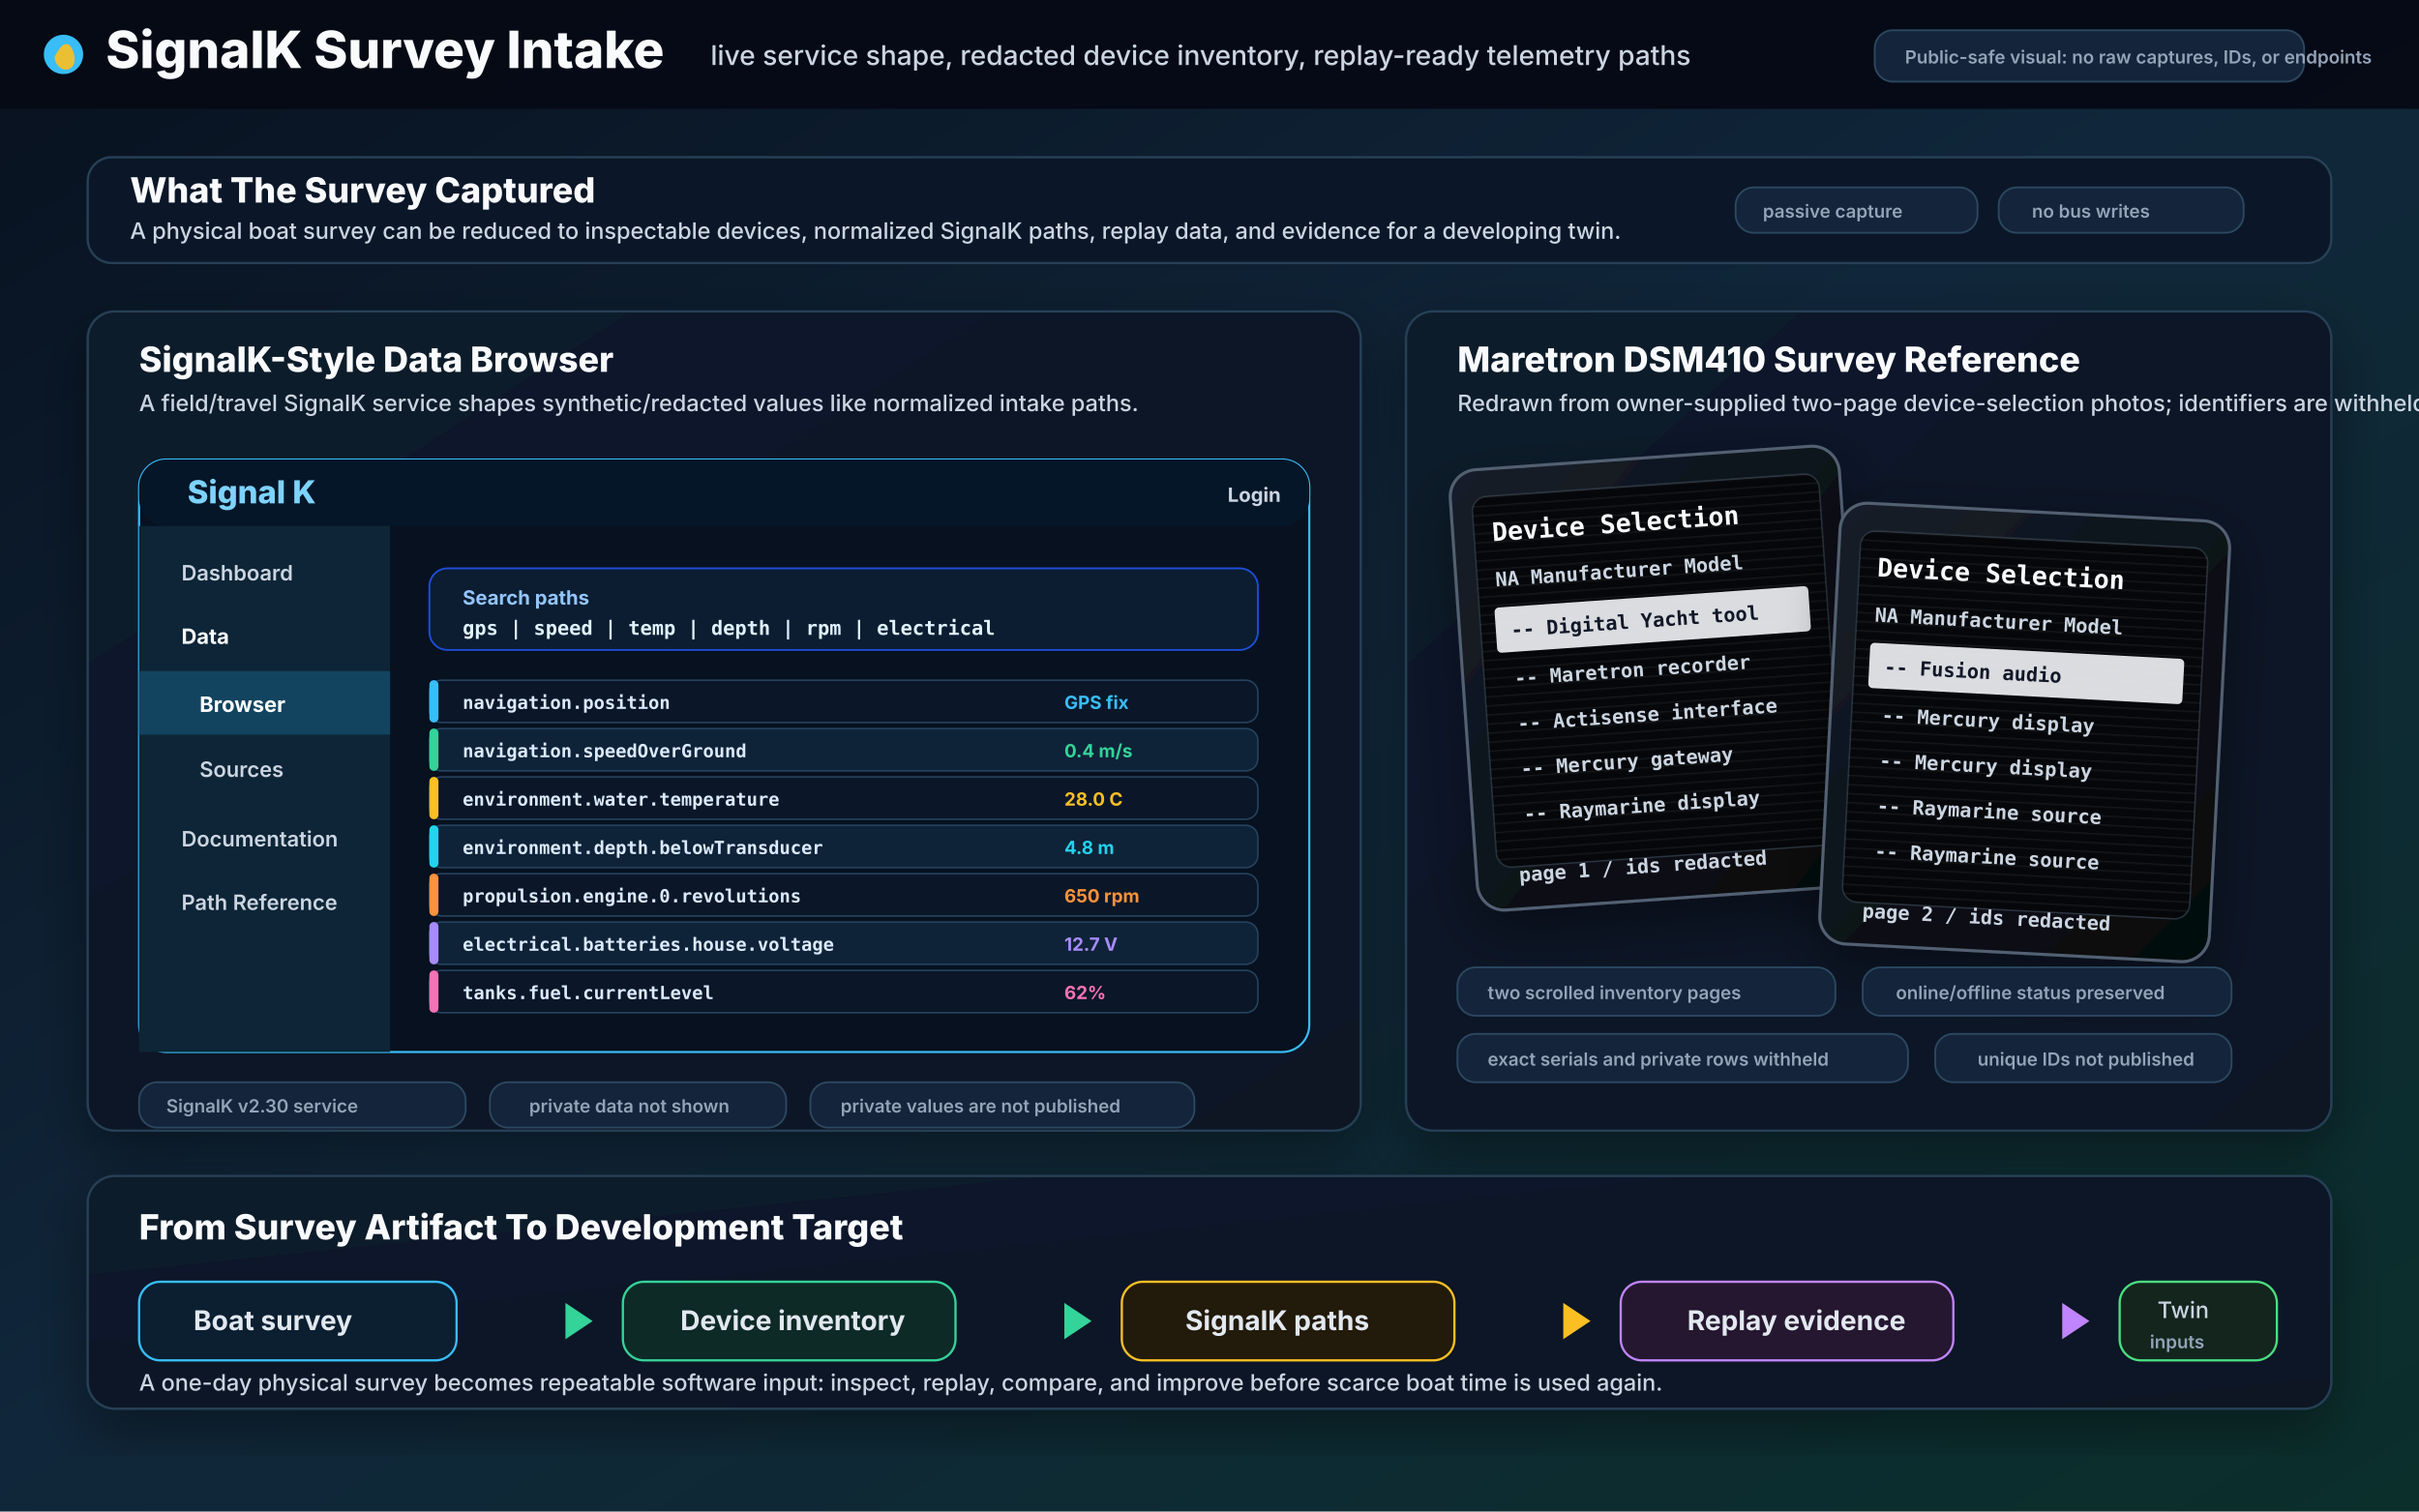
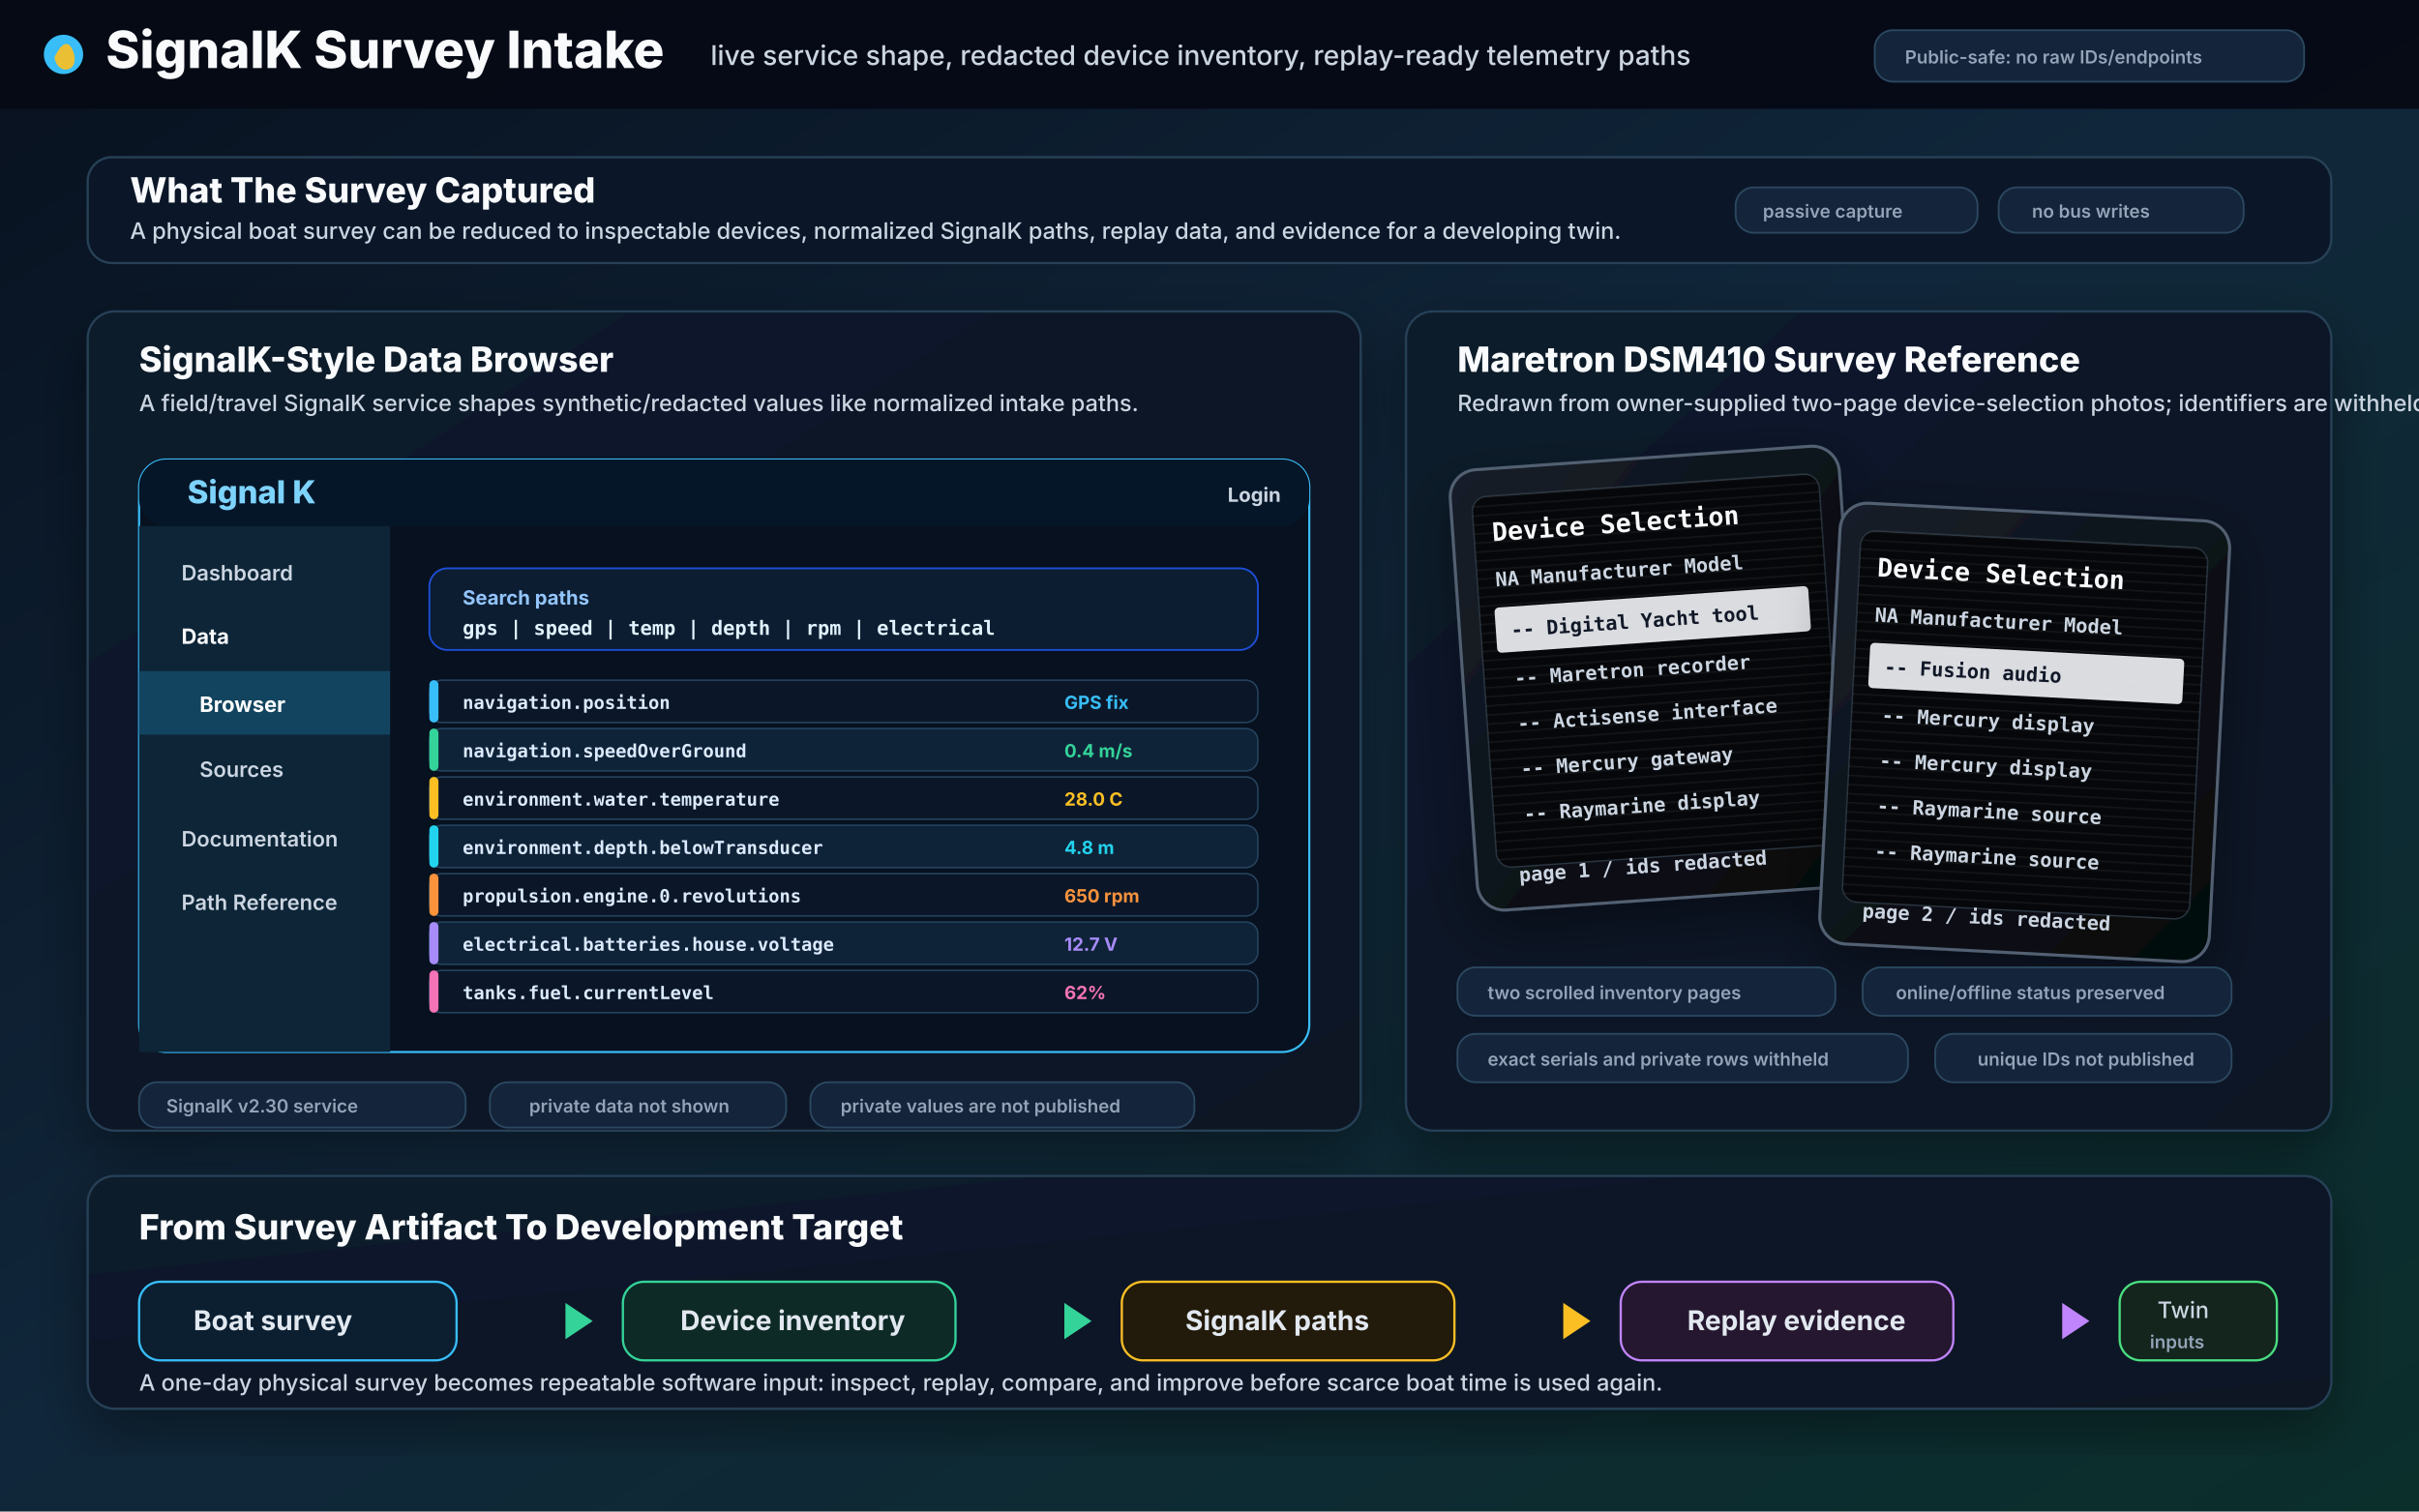
<svg xmlns="http://www.w3.org/2000/svg" width="1600" height="1000" viewBox="0 0 1600 1000" role="img" aria-labelledby="title desc">
  <defs>
    <linearGradient id="page" x1="0" y1="0" x2="1" y2="1">
      <stop offset="0" stop-color="#08111f" />
      <stop offset="0.48" stop-color="#10263a" />
      <stop offset="1" stop-color="#0b2f2b" />
    </linearGradient>
    <linearGradient id="panel" x1="0" y1="0" x2="1" y2="1">
      <stop offset="0" stop-color="#101b2b" />
      <stop offset="1" stop-color="#0b1424" />
    </linearGradient>
    <linearGradient id="screen" x1="0" y1="0" x2="1" y2="1">
      <stop offset="0" stop-color="#16202a" />
      <stop offset="0.55" stop-color="#0c1118" />
      <stop offset="1" stop-color="#05070c" />
    </linearGradient>
    <linearGradient id="signal" x1="0" y1="0" x2="1" y2="0">
      <stop offset="0" stop-color="#38bdf8" />
      <stop offset="0.55" stop-color="#34d399" />
      <stop offset="1" stop-color="#fbbf24" />
    </linearGradient>
    <pattern id="scanlines" width="6" height="6" patternUnits="userSpaceOnUse">
      <rect width="6" height="6" fill="transparent" />
      <rect y="0" width="6" height="1" fill="#ffffff" opacity="0.08" />
    </pattern>
    <filter id="shadow" x="-20%" y="-20%" width="140%" height="140%">
      <feDropShadow dx="0" dy="14" stdDeviation="18" flood-color="#000000" flood-opacity="0.38" />
    </filter>
    <filter id="glow" x="-20%" y="-20%" width="140%" height="140%">
      <feDropShadow dx="0" dy="0" stdDeviation="5" flood-color="#67e8f9" flood-opacity="0.35" />
    </filter>
    <style>
      .title { font: 800 34px -apple-system, BlinkMacSystemFont, "Segoe UI", sans-serif; fill: #f8fafc; letter-spacing: 0; }
      .subtitle { font: 500 18px -apple-system, BlinkMacSystemFont, "Segoe UI", sans-serif; fill: #cbd5e1; letter-spacing: 0; }
      .h { font: 800 23px -apple-system, BlinkMacSystemFont, "Segoe UI", sans-serif; fill: #f8fafc; letter-spacing: 0; }
      .m { font: 700 18px -apple-system, BlinkMacSystemFont, "Segoe UI", sans-serif; fill: #e2e8f0; letter-spacing: 0; }
      .s { font: 500 15px -apple-system, BlinkMacSystemFont, "Segoe UI", sans-serif; fill: #cbd5e1; letter-spacing: 0; }
      .tiny { font: 600 12px -apple-system, BlinkMacSystemFont, "Segoe UI", sans-serif; fill: #94a3b8; letter-spacing: 0; }
      .code { font: 600 13px ui-monospace, SFMono-Regular, Menlo, Consolas, monospace; fill: #dbeafe; letter-spacing: 0; }
      .code-dim { font: 600 12px ui-monospace, SFMono-Regular, Menlo, Consolas, monospace; fill: #93c5fd; letter-spacing: 0; }
      .device { font: 800 15px ui-monospace, SFMono-Regular, Menlo, Consolas, monospace; fill: #f8fafc; letter-spacing: 0; }
      .lcd { font: 800 17px ui-monospace, SFMono-Regular, Menlo, Consolas, monospace; fill: #f8fafc; letter-spacing: 0; }
      .lcd-small { font: 700 13px ui-monospace, SFMono-Regular, Menlo, Consolas, monospace; fill: #cbd5e1; letter-spacing: 0; }
      .panel { fill: url(#panel); stroke: #274156; stroke-width: 1.5; rx: 18; filter: url(#shadow); }
      .chip { fill: #14243a; stroke: #2b4860; stroke-width: 1.2; rx: 12; }
      .row { fill: #0b1626; stroke: #22364c; stroke-width: 1; rx: 8; }
      .row2 { fill: #102338; stroke: #2b4860; stroke-width: 1; rx: 8; }
      .good { fill: #34d399; }
      .warn { fill: #fbbf24; }
      .blue { fill: #38bdf8; }
      .orange { fill: #fb923c; }
      .line { stroke: url(#signal); stroke-width: 5; stroke-linecap: round; }
    </style>
  </defs>
  <rect width="1600" height="1000" fill="url(#page)" />
  <rect x="0" y="0" width="1600" height="72" fill="#050915" opacity="0.96" />
  <circle cx="42" cy="36" r="13" fill="#38bdf8" />
  <path d="M36 38 C42 25 47 28 49 36 C52 48 38 50 36 38 Z" fill="#fbbf24" opacity="0.92" />
  <text x="70" y="45" class="title">SignalK Survey Intake</text>
  <text x="470" y="43" class="subtitle">live service shape, redacted device inventory, replay-ready telemetry paths</text>
  <rect x="1240" y="20" width="284" height="34" class="chip" />
-   <text x="1260" y="42" class="tiny">Public-safe visual: no raw captures, IDs, or endpoints</text>
+   <text x="1260" y="42" class="tiny">Public-safe: no raw IDs/endpoints</text>
  <rect x="58" y="104" width="1484" height="70" rx="16" fill="#0b1728" stroke="#274156" stroke-width="1.5" />
  <text x="86" y="134" class="h">What The Survey Captured</text>
  <text x="86" y="158" class="s">A physical boat survey can be reduced to inspectable devices, normalized SignalK paths, replay data, and evidence for a developing twin.</text>
  <rect x="1148" y="124" width="160" height="30" class="chip" />
  <text x="1166" y="144" class="tiny">passive capture</text>
  <rect x="1322" y="124" width="162" height="30" class="chip" />
  <text x="1344" y="144" class="tiny">no bus writes</text>
  <rect x="58" y="206" width="842" height="542" class="panel" />
  <text x="92" y="246" class="h">SignalK-Style Data Browser</text>
  <text x="92" y="272" class="s">A field/travel SignalK service shapes synthetic/redacted values like normalized intake paths.</text>
  <rect x="92" y="304" width="774" height="392" rx="18" fill="#07111f" stroke="#38bdf8" stroke-width="1.4" />
  <rect x="92" y="304" width="774" height="44" rx="18" fill="#061629" />
  <text x="124" y="333" style="font:800 21px -apple-system,BlinkMacSystemFont,'Segoe UI',sans-serif;fill:#7dd3fc;letter-spacing:0">Signal K</text>
  <text x="812" y="332" style="font:700 13px -apple-system,BlinkMacSystemFont,'Segoe UI',sans-serif;fill:#cbd5e1;letter-spacing:0">Login</text>
  <rect x="92" y="348" width="166" height="348" fill="#0d2537" />
  <text x="120" y="384" style="font:600 14px -apple-system,BlinkMacSystemFont,'Segoe UI',sans-serif;fill:#cbd5e1;letter-spacing:0">Dashboard</text>
  <text x="120" y="426" style="font:700 14px -apple-system,BlinkMacSystemFont,'Segoe UI',sans-serif;fill:#f8fafc;letter-spacing:0">Data</text>
  <rect x="92" y="444" width="166" height="42" fill="#12445f" />
  <text x="132" y="471" style="font:700 14px -apple-system,BlinkMacSystemFont,'Segoe UI',sans-serif;fill:#ffffff;letter-spacing:0">Browser</text>
  <text x="132" y="514" style="font:600 14px -apple-system,BlinkMacSystemFont,'Segoe UI',sans-serif;fill:#cbd5e1;letter-spacing:0">Sources</text>
  <text x="120" y="560" style="font:600 14px -apple-system,BlinkMacSystemFont,'Segoe UI',sans-serif;fill:#cbd5e1;letter-spacing:0">Documentation</text>
  <text x="120" y="602" style="font:600 14px -apple-system,BlinkMacSystemFont,'Segoe UI',sans-serif;fill:#cbd5e1;letter-spacing:0">Path Reference</text>
  <rect x="284" y="376" width="548" height="54" rx="12" fill="#0c1d31" stroke="#1d4ed8" stroke-width="1.2" />
  <text x="306" y="400" style="font:700 13px -apple-system,BlinkMacSystemFont,'Segoe UI',sans-serif;fill:#93c5fd;letter-spacing:0">Search paths</text>
  <text x="306" y="420" style="font:600 13px ui-monospace,SFMono-Regular,Menlo,Consolas,monospace;fill:#e0f2fe;letter-spacing:0">gps | speed | temp | depth | rpm | electrical</text>
  <g>
    <rect x="284" y="450" width="548" height="28" rx="8" fill="#0b1728" stroke="#25445f" />
    <rect x="284" y="450" width="6" height="28" rx="3" fill="#38bdf8" />
    <text x="306" y="469" style="font:700 12px ui-monospace,SFMono-Regular,Menlo,Consolas,monospace;fill:#dbeafe;letter-spacing:0">navigation.position</text>
    <text x="704" y="469" style="font:700 12px -apple-system,BlinkMacSystemFont,'Segoe UI',sans-serif;fill:#38bdf8;letter-spacing:0">GPS fix</text>
    <rect x="284" y="482" width="548" height="28" rx="8" fill="#0f2338" stroke="#25445f" />
    <rect x="284" y="482" width="6" height="28" rx="3" fill="#34d399" />
    <text x="306" y="501" style="font:700 12px ui-monospace,SFMono-Regular,Menlo,Consolas,monospace;fill:#dbeafe;letter-spacing:0">navigation.speedOverGround</text>
    <text x="704" y="501" style="font:700 12px -apple-system,BlinkMacSystemFont,'Segoe UI',sans-serif;fill:#34d399;letter-spacing:0">0.4 m/s</text>
    <rect x="284" y="514" width="548" height="28" rx="8" fill="#0b1728" stroke="#25445f" />
    <rect x="284" y="514" width="6" height="28" rx="3" fill="#fbbf24" />
    <text x="306" y="533" style="font:700 12px ui-monospace,SFMono-Regular,Menlo,Consolas,monospace;fill:#dbeafe;letter-spacing:0">environment.water.temperature</text>
    <text x="704" y="533" style="font:700 12px -apple-system,BlinkMacSystemFont,'Segoe UI',sans-serif;fill:#fbbf24;letter-spacing:0">28.0 C</text>
    <rect x="284" y="546" width="548" height="28" rx="8" fill="#0f2338" stroke="#25445f" />
    <rect x="284" y="546" width="6" height="28" rx="3" fill="#22d3ee" />
    <text x="306" y="565" style="font:700 12px ui-monospace,SFMono-Regular,Menlo,Consolas,monospace;fill:#dbeafe;letter-spacing:0">environment.depth.belowTransducer</text>
    <text x="704" y="565" style="font:700 12px -apple-system,BlinkMacSystemFont,'Segoe UI',sans-serif;fill:#22d3ee;letter-spacing:0">4.8 m</text>
    <rect x="284" y="578" width="548" height="28" rx="8" fill="#0b1728" stroke="#25445f" />
    <rect x="284" y="578" width="6" height="28" rx="3" fill="#fb923c" />
    <text x="306" y="597" style="font:700 12px ui-monospace,SFMono-Regular,Menlo,Consolas,monospace;fill:#dbeafe;letter-spacing:0">propulsion.engine.0.revolutions</text>
    <text x="704" y="597" style="font:700 12px -apple-system,BlinkMacSystemFont,'Segoe UI',sans-serif;fill:#fb923c;letter-spacing:0">650 rpm</text>
    <rect x="284" y="610" width="548" height="28" rx="8" fill="#0f2338" stroke="#25445f" />
    <rect x="284" y="610" width="6" height="28" rx="3" fill="#a78bfa" />
    <text x="306" y="629" style="font:700 12px ui-monospace,SFMono-Regular,Menlo,Consolas,monospace;fill:#dbeafe;letter-spacing:0">electrical.batteries.house.voltage</text>
    <text x="704" y="629" style="font:700 12px -apple-system,BlinkMacSystemFont,'Segoe UI',sans-serif;fill:#a78bfa;letter-spacing:0">12.7 V</text>
    <rect x="284" y="642" width="548" height="28" rx="8" fill="#0b1728" stroke="#25445f" />
    <rect x="284" y="642" width="6" height="28" rx="3" fill="#f472b6" />
    <text x="306" y="661" style="font:700 12px ui-monospace,SFMono-Regular,Menlo,Consolas,monospace;fill:#dbeafe;letter-spacing:0">tanks.fuel.currentLevel</text>
    <text x="704" y="661" style="font:700 12px -apple-system,BlinkMacSystemFont,'Segoe UI',sans-serif;fill:#f472b6;letter-spacing:0">62%</text>
  </g>
  <rect x="92" y="716" width="216" height="30" class="chip" />
  <text x="110" y="736" class="tiny">SignalK v2.30 service</text>
  <rect x="324" y="716" width="196" height="30" class="chip" />
  <text x="350" y="736" class="tiny">private data not shown</text>
  <rect x="536" y="716" width="254" height="30" class="chip" />
  <text x="556" y="736" class="tiny">private values are not published</text>
  <rect x="930" y="206" width="612" height="542" class="panel" />
  <text x="964" y="246" class="h">Maretron DSM410 Survey Reference</text>
  <text x="964" y="272" class="s">Redrawn from owner-supplied two-page device-selection photos; identifiers are withheld.</text>
  <g transform="translate(958 312) rotate(-4 0 0)">
    <rect x="0" y="0" width="258" height="292" rx="18" fill="url(#screen)" stroke="#526172" stroke-width="2" filter="url(#shadow)" />
    <rect x="14" y="18" width="230" height="246" rx="10" fill="#05070a" stroke="#28323d" />
    <rect x="14" y="18" width="230" height="246" rx="10" fill="url(#scanlines)" opacity="0.75" />
    <text x="26" y="48" class="lcd">Device Selection</text>
    <text x="26" y="78" class="lcd-small">NA  Manufacturer  Model</text>
    <rect x="24" y="92" width="208" height="30" rx="3" fill="#e5e7eb" opacity="0.95" />
    <text x="34" y="112" style="font:800 13px ui-monospace,SFMono-Regular,Menlo,Consolas,monospace;fill:#111827;letter-spacing:0">-- Digital Yacht tool</text>
    <text x="34" y="144" class="lcd-small">-- Maretron recorder</text>
    <text x="34" y="174" class="lcd-small">-- Actisense interface</text>
    <text x="34" y="204" class="lcd-small">-- Mercury gateway</text>
    <text x="34" y="234" class="lcd-small">-- Raymarine display</text>
    <text x="28" y="274" class="lcd-small">page 1 / ids redacted</text>
  </g>
  <g transform="translate(1218 332) rotate(3 0 0)">
    <rect x="0" y="0" width="258" height="292" rx="18" fill="url(#screen)" stroke="#526172" stroke-width="2" filter="url(#shadow)" />
    <rect x="14" y="18" width="230" height="246" rx="10" fill="#05070a" stroke="#28323d" />
    <rect x="14" y="18" width="230" height="246" rx="10" fill="url(#scanlines)" opacity="0.75" />
    <text x="26" y="48" class="lcd">Device Selection</text>
    <text x="26" y="78" class="lcd-small">NA  Manufacturer  Model</text>
    <rect x="24" y="92" width="208" height="30" rx="3" fill="#e5e7eb" opacity="0.95" />
    <text x="34" y="112" style="font:800 13px ui-monospace,SFMono-Regular,Menlo,Consolas,monospace;fill:#111827;letter-spacing:0">-- Fusion audio</text>
    <text x="34" y="144" class="lcd-small">-- Mercury display</text>
    <text x="34" y="174" class="lcd-small">-- Mercury display</text>
    <text x="34" y="204" class="lcd-small">-- Raymarine source</text>
    <text x="34" y="234" class="lcd-small">-- Raymarine source</text>
    <text x="28" y="274" class="lcd-small">page 2 / ids redacted</text>
  </g>
  <rect x="964" y="640" width="250" height="32" class="chip" />
  <text x="984" y="661" class="tiny">two scrolled inventory pages</text>
  <rect x="1232" y="640" width="244" height="32" class="chip" />
  <text x="1254" y="661" class="tiny">online/offline status preserved</text>
  <rect x="964" y="684" width="298" height="32" class="chip" />
  <text x="984" y="705" class="tiny">exact serials and private rows withheld</text>
  <rect x="1280" y="684" width="196" height="32" class="chip" />
  <text x="1308" y="705" class="tiny">unique IDs not published</text>
  <rect x="58" y="778" width="1484" height="154" class="panel" />
  <text x="92" y="820" class="h">From Survey Artifact To Development Target</text>
  <g>
    <rect x="92" y="848" width="210" height="52" rx="14" fill="#0b1f31" stroke="#38bdf8" stroke-width="1.5" />
    <text x="128" y="880" class="m">Boat survey</text>
    <path d="M308 874 L392 874" class="line" />
    <polygon points="392,874 374,862 374,886" fill="#34d399" />
    <rect x="412" y="848" width="220" height="52" rx="14" fill="#0e2a26" stroke="#34d399" stroke-width="1.5" />
    <text x="450" y="880" class="m">Device inventory</text>
    <path d="M638 874 L722 874" class="line" />
    <polygon points="722,874 704,862 704,886" fill="#34d399" />
    <rect x="742" y="848" width="220" height="52" rx="14" fill="#221a0a" stroke="#fbbf24" stroke-width="1.5" />
    <text x="784" y="880" class="m">SignalK paths</text>
    <path d="M968 874 L1052 874" class="line" />
    <polygon points="1052,874 1034,862 1034,886" fill="#fbbf24" />
    <rect x="1072" y="848" width="220" height="52" rx="14" fill="#25172f" stroke="#c084fc" stroke-width="1.5" />
    <text x="1116" y="880" class="m">Replay evidence</text>
    <path d="M1298 874 L1382 874" class="line" />
    <polygon points="1382,874 1364,862 1364,886" fill="#c084fc" />
    <rect x="1402" y="848" width="104" height="52" rx="14" fill="#13251d" stroke="#4ade80" stroke-width="1.5" />
    <text x="1427" y="872" class="s">Twin</text>
    <text x="1422" y="892" class="tiny">inputs</text>
  </g>
  <text x="92" y="920" class="s">A one-day physical survey becomes repeatable software input: inspect, replay, compare, and improve before scarce boat time is used again.</text>
</svg>
